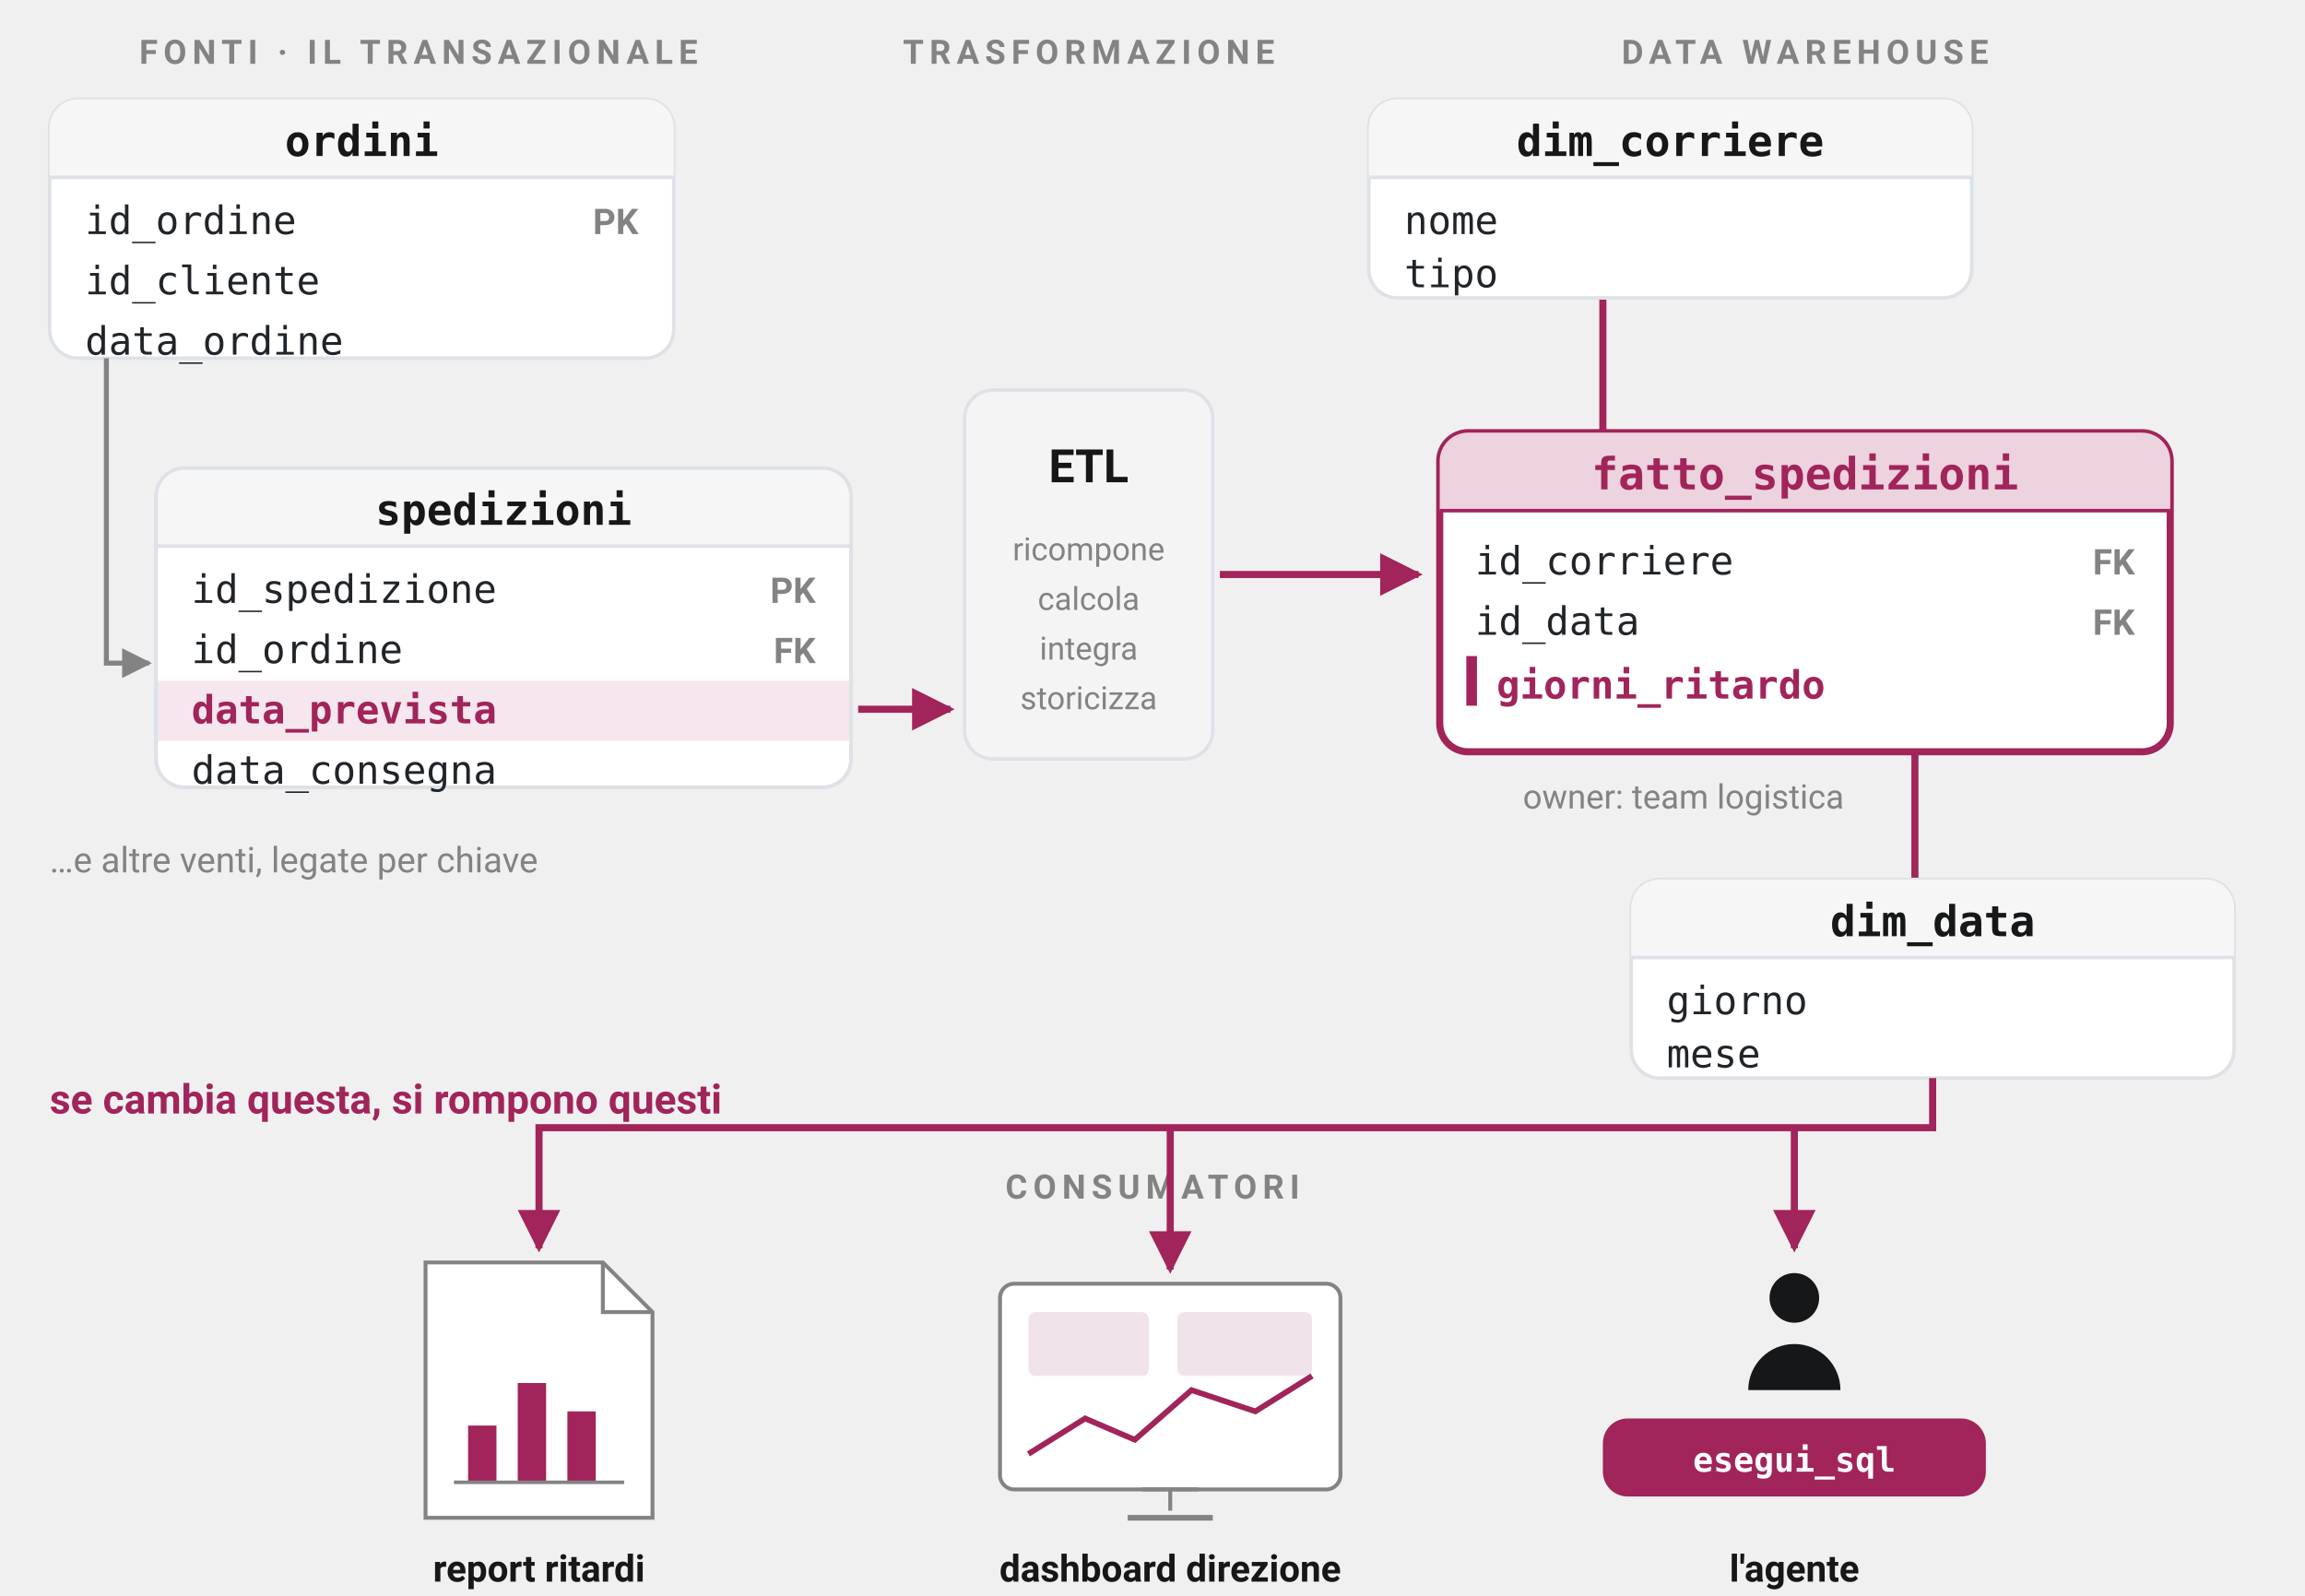
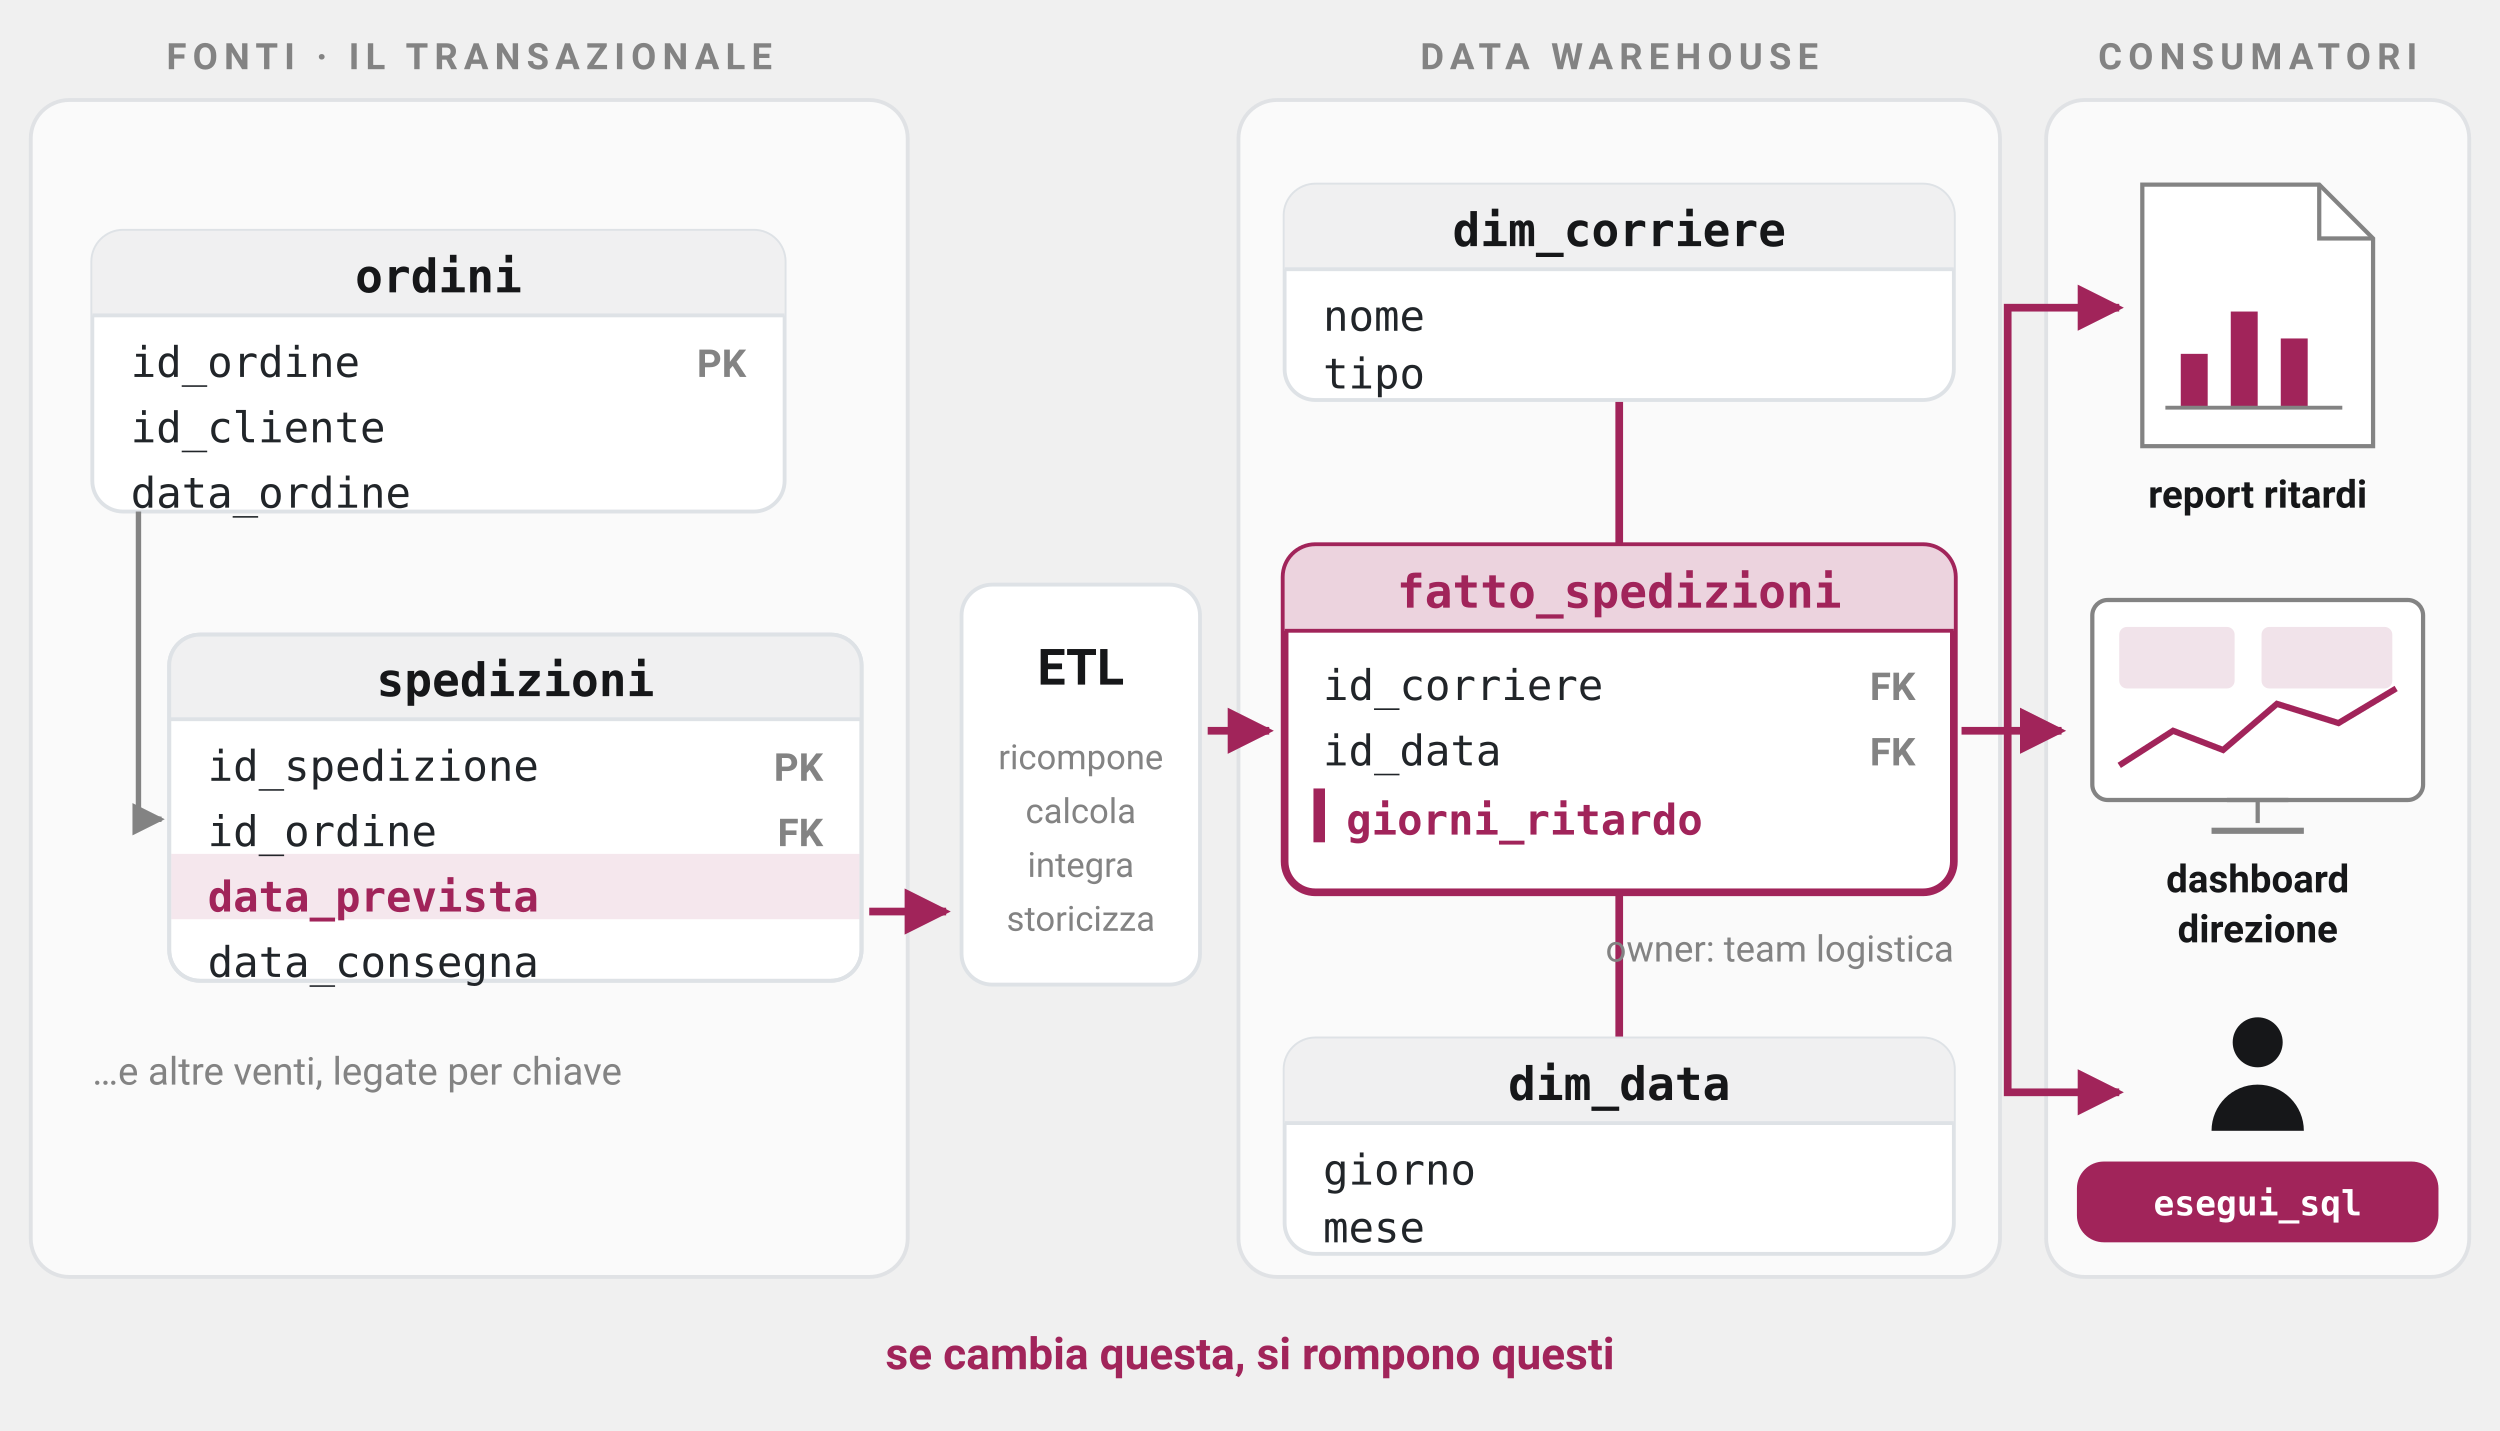
- <svg xmlns="http://www.w3.org/2000/svg" viewBox="0 0 650 450" width="650" height="450" role="img" font-family="Poppins, system-ui, -apple-system, 'Segoe UI', Roboto, sans-serif">
+ <svg xmlns="http://www.w3.org/2000/svg" viewBox="0 0 650 372" width="650" height="372" role="img" font-family="Poppins, system-ui, -apple-system, 'Segoe UI', Roboto, sans-serif">
  <defs>
    <marker id="mb21" viewBox="0 0 10 10" refX="9" refY="5" markerWidth="6" markerHeight="6" orient="auto-start-reverse">
      <path d="M0 0 L10 5 L0 10 z" fill="#a1245a" />
    </marker>
    <marker id="mg21" viewBox="0 0 10 10" refX="9" refY="5" markerWidth="6" markerHeight="6" orient="auto-start-reverse">
      <path d="M0 0 L10 5 L0 10 z" fill="#838383" />
    </marker>
  </defs>
+   <g fill="#fafafa" stroke="#e0e2e5">
+     <rect x="8" y="26" width="228" height="306" rx="10" />
+     <rect x="322" y="26" width="198" height="306" rx="10" />
+     <rect x="532" y="26" width="110" height="306" rx="10" />
+   </g>
  <g text-anchor="middle" font-size="9.5" font-weight="700" letter-spacing="1.6" fill="#838383">
-     <text x="118" y="18">FONTI · IL TRANSAZIONALE</text>
-     <text x="307" y="18">TRASFORMAZIONE</text>
-     <text x="509" y="18">DATA WAREHOUSE</text>
-     <text x="325" y="338">CONSUMATORI</text>
+     <text x="122" y="18">FONTI · IL TRANSAZIONALE</text>
+     <text x="421" y="18">DATA WAREHOUSE</text>
+     <text x="587" y="18">CONSUMATORI</text>
  </g>
  <g id="t-ordini">
-     <rect x="14" y="28" width="176" height="73" rx="8" fill="#ffffff" stroke="#dee2e6" />
-     <path d="M14 36 a8,8 0 0 1 8,-8 h160 a8,8 0 0 1 8,8 v14 h-176 z" fill="#f6f6f6" />
-     <path d="M14 50 h176" stroke="#dee2e6" />
-     <text x="102" y="44" text-anchor="middle" font-family="'SFMono-Regular', Menlo, Monaco, Consolas, monospace" font-size="12" font-weight="700" fill="#161719">ordini</text>
+     <rect x="24" y="60" width="180" height="73" rx="8" fill="#ffffff" stroke="#dee2e6" />
+     <path d="M24 68 a8,8 0 0 1 8,-8 h164 a8,8 0 0 1 8,8 v14 h-180 z" fill="#f0f0f1" />
+     <path d="M24 82 h180" stroke="#dee2e6" />
+     <text x="114" y="76" text-anchor="middle" font-family="'SFMono-Regular', Menlo, Monaco, Consolas, monospace" font-size="12" font-weight="700" fill="#161719">ordini</text>
    <g font-family="'SFMono-Regular', Menlo, Monaco, Consolas, monospace" font-size="11" fill="#212529">
-       <text x="24" y="66">id_ordine</text>
-       <text x="24" y="83">id_cliente</text>
-       <text x="24" y="100">data_ordine</text>
+       <text x="34" y="98">id_ordine</text>
+       <text x="34" y="115">id_cliente</text>
+       <text x="34" y="132">data_ordine</text>
    </g>
-     <text x="180" y="66" text-anchor="end" font-size="10" font-weight="700" fill="#838383">PK</text>
+     <text x="194" y="98" text-anchor="end" font-size="10" font-weight="700" fill="#838383">PK</text>
  </g>
-   <path d="M30 101 V187 H42" fill="none" stroke="#838383" stroke-width="1.4" marker-end="url(#mg21)" />
+   <path d="M36 133 V213 H42" fill="none" stroke="#838383" stroke-width="1.4" marker-end="url(#mg21)" />
  <g id="t-spedizioni">
-     <rect x="44" y="132" width="196" height="90" rx="8" fill="#ffffff" stroke="#dee2e6" />
-     <path d="M44 140 a8,8 0 0 1 8,-8 h180 a8,8 0 0 1 8,8 v14 h-196 z" fill="#f6f6f6" />
-     <rect x="44.5" y="192" width="195" height="17" fill="#ecd3de" opacity="0.55" />
-     <path d="M44 154 h196" stroke="#dee2e6" />
-     <rect x="44" y="132" width="196" height="90" rx="8" fill="none" stroke="#dee2e6" />
-     <text x="142" y="148" text-anchor="middle" font-family="'SFMono-Regular', Menlo, Monaco, Consolas, monospace" font-size="12" font-weight="700" fill="#161719">spedizioni</text>
+     <rect x="44" y="165" width="180" height="90" rx="8" fill="#ffffff" stroke="#dee2e6" />
+     <path d="M44 173 a8,8 0 0 1 8,-8 h164 a8,8 0 0 1 8,8 v14 h-180 z" fill="#f0f0f1" />
+     <rect x="44.5" y="222" width="179" height="17" fill="#ecd3de" opacity="0.55" />
+     <path d="M44 187 h180" stroke="#dee2e6" />
+     <rect x="44" y="165" width="180" height="90" rx="8" fill="none" stroke="#dee2e6" />
+     <text x="134" y="181" text-anchor="middle" font-family="'SFMono-Regular', Menlo, Monaco, Consolas, monospace" font-size="12" font-weight="700" fill="#161719">spedizioni</text>
    <g font-family="'SFMono-Regular', Menlo, Monaco, Consolas, monospace" font-size="11" fill="#212529">
-       <text x="54" y="170">id_spedizione</text>
-       <text x="54" y="187">id_ordine</text>
-       <text x="54" y="204" fill="#a1245a" font-weight="700">data_prevista</text>
-       <text x="54" y="221">data_consegna</text>
+       <text x="54" y="203">id_spedizione</text>
+       <text x="54" y="220">id_ordine</text>
+       <text x="54" y="237" fill="#a1245a" font-weight="700">data_prevista</text>
+       <text x="54" y="254">data_consegna</text>
    </g>
    <g font-size="10" font-weight="700" fill="#838383" text-anchor="end">
-       <text x="230" y="170">PK</text>
-       <text x="230" y="187">FK</text>
+       <text x="214" y="203">PK</text>
+       <text x="214" y="220">FK</text>
    </g>
  </g>
-   <text x="14" y="246" font-size="10" fill="#838383">…e altre venti, legate per chiave</text>
-   <rect x="272" y="110" width="70" height="104" rx="8" fill="#f4f4f5" stroke="#dee2e6" />
-   <text x="307" y="136" text-anchor="middle" font-size="13" font-weight="700" fill="#161719">ETL</text>
+   <text x="24" y="282" font-size="10" fill="#838383">…e altre venti, legate per chiave</text>
+   <rect x="250" y="152" width="62" height="104" rx="8" fill="#ffffff" stroke="#dee2e6" />
+   <text x="281" y="178" text-anchor="middle" font-size="13" font-weight="700" fill="#161719">ETL</text>
  <g text-anchor="middle" font-size="9" fill="#838383">
-     <text x="307" y="158">ricompone</text>
-     <text x="307" y="172">calcola</text>
-     <text x="307" y="186">integra</text>
-     <text x="307" y="200">storicizza</text>
+     <text x="281" y="200">ricompone</text>
+     <text x="281" y="214">calcola</text>
+     <text x="281" y="228">integra</text>
+     <text x="281" y="242">storicizza</text>
  </g>
  <g stroke="#a1245a" stroke-width="2" fill="none">
-     <path d="M452 84 V122" />
-     <path d="M540 212 V248" />
+     <path d="M421 104 V142" />
+     <path d="M421 232 V270" />
  </g>
  <g id="dim-corriere">
-     <rect x="386" y="28" width="170" height="56" rx="8" fill="#ffffff" stroke="#dee2e6" />
-     <path d="M386 36 a8,8 0 0 1 8,-8 h154 a8,8 0 0 1 8,8 v14 h-170 z" fill="#f6f6f6" />
-     <path d="M386 50 h170" stroke="#dee2e6" />
-     <text x="471" y="44" text-anchor="middle" font-family="'SFMono-Regular', Menlo, Monaco, Consolas, monospace" font-size="12" font-weight="700" fill="#161719">dim_corriere</text>
+     <rect x="334" y="48" width="174" height="56" rx="8" fill="#ffffff" stroke="#dee2e6" />
+     <path d="M334 56 a8,8 0 0 1 8,-8 h158 a8,8 0 0 1 8,8 v14 h-174 z" fill="#f0f0f1" />
+     <path d="M334 70 h174" stroke="#dee2e6" />
+     <text x="421" y="64" text-anchor="middle" font-family="'SFMono-Regular', Menlo, Monaco, Consolas, monospace" font-size="12" font-weight="700" fill="#161719">dim_corriere</text>
    <g font-family="'SFMono-Regular', Menlo, Monaco, Consolas, monospace" font-size="11" fill="#212529">
-       <text x="396" y="66">nome</text>
-       <text x="396" y="81">tipo</text>
+       <text x="344" y="86">nome</text>
+       <text x="344" y="101">tipo</text>
    </g>
  </g>
  <g id="fatto">
-     <rect x="406" y="122" width="206" height="90" rx="8" fill="#ffffff" stroke="#a1245a" stroke-width="2" />
-     <path d="M406 130 a8,8 0 0 1 8,-8 h190 a8,8 0 0 1 8,8 v14 h-206 z" fill="#ecd3de" />
-     <path d="M406 144 h206" stroke="#a1245a" />
-     <text x="509" y="138" text-anchor="middle" font-family="'SFMono-Regular', Menlo, Monaco, Consolas, monospace" font-size="12.5" font-weight="700" fill="#a1245a">fatto_spedizioni</text>
-     <path d="M415 185 V199" stroke="#a1245a" stroke-width="3" />
+     <rect x="334" y="142" width="174" height="90" rx="8" fill="#ffffff" stroke="#a1245a" stroke-width="2" />
+     <path d="M334 150 a8,8 0 0 1 8,-8 h158 a8,8 0 0 1 8,8 v14 h-174 z" fill="#ecd3de" />
+     <path d="M334 164 h174" stroke="#a1245a" />
+     <text x="421" y="158" text-anchor="middle" font-family="'SFMono-Regular', Menlo, Monaco, Consolas, monospace" font-size="12" font-weight="700" fill="#a1245a">fatto_spedizioni</text>
+     <path d="M343 205 V219" stroke="#a1245a" stroke-width="3" />
    <g font-family="'SFMono-Regular', Menlo, Monaco, Consolas, monospace" font-size="11">
-       <text x="416" y="162" fill="#212529">id_corriere</text>
-       <text x="416" y="179" fill="#212529">id_data</text>
-       <text x="422" y="197" fill="#a1245a" font-weight="700">giorni_ritardo</text>
+       <text x="344" y="182" fill="#212529">id_corriere</text>
+       <text x="344" y="199" fill="#212529">id_data</text>
+       <text x="350" y="217" fill="#a1245a" font-weight="700">giorni_ritardo</text>
    </g>
    <g font-size="10" font-weight="700" fill="#838383" text-anchor="end">
-       <text x="602" y="162">FK</text>
-       <text x="602" y="179">FK</text>
+       <text x="498" y="182">FK</text>
+       <text x="498" y="199">FK</text>
    </g>
  </g>
-   <text x="520" y="228" text-anchor="end" font-size="9.5" fill="#838383">owner: team logistica</text>
+   <text x="508" y="250" text-anchor="end" font-size="9.5" fill="#838383">owner: team logistica</text>
  <g id="dim-data">
-     <rect x="460" y="248" width="170" height="56" rx="8" fill="#ffffff" stroke="#dee2e6" />
-     <path d="M460 256 a8,8 0 0 1 8,-8 h154 a8,8 0 0 1 8,8 v14 h-170 z" fill="#f6f6f6" />
-     <path d="M460 270 h170" stroke="#dee2e6" />
-     <text x="545" y="264" text-anchor="middle" font-family="'SFMono-Regular', Menlo, Monaco, Consolas, monospace" font-size="12" font-weight="700" fill="#161719">dim_data</text>
+     <rect x="334" y="270" width="174" height="56" rx="8" fill="#ffffff" stroke="#dee2e6" />
+     <path d="M334 278 a8,8 0 0 1 8,-8 h158 a8,8 0 0 1 8,8 v14 h-174 z" fill="#f0f0f1" />
+     <path d="M334 292 h174" stroke="#dee2e6" />
+     <text x="421" y="286" text-anchor="middle" font-family="'SFMono-Regular', Menlo, Monaco, Consolas, monospace" font-size="12" font-weight="700" fill="#161719">dim_data</text>
    <g font-family="'SFMono-Regular', Menlo, Monaco, Consolas, monospace" font-size="11" fill="#212529">
-       <text x="470" y="286">giorno</text>
-       <text x="470" y="301">mese</text>
+       <text x="344" y="308">giorno</text>
+       <text x="344" y="323">mese</text>
    </g>
  </g>
+   <g transform="translate(557,48)">
+     <path d="M0 0 H46 L60 14 V68 H0 Z" fill="#ffffff" stroke="#838383" stroke-width="1.1" />
+     <path d="M46 0 V14 H60" fill="none" stroke="#838383" stroke-width="1.1" />
+     <g fill="#a1245a">
+       <rect x="10" y="44" width="7" height="14" />
+       <rect x="23" y="33" width="7" height="25" />
+       <rect x="36" y="40" width="7" height="18" />
+     </g>
+     <path d="M6 58 H52" stroke="#838383" stroke-width="1" />
+   </g>
+   <text x="587" y="132" text-anchor="middle" font-size="10" font-weight="600" fill="#161719">report ritardi</text>
+   <g transform="translate(544,156)">
+     <rect x="0" y="0" width="86" height="52" rx="4" fill="#ffffff" stroke="#838383" stroke-width="1.1" />
+     <rect x="7" y="7" width="30" height="16" rx="2" fill="#f1e3ea" />
+     <rect x="44" y="7" width="34" height="16" rx="2" fill="#f1e3ea" />
+     <path d="M7 43 L21 34 L34 39 L48 27 L64 32 L79 23" fill="none" stroke="#a1245a" stroke-width="1.6" />
+     <path d="M35 52 H51 M43 52 V58" fill="none" stroke="#838383" stroke-width="1.1" />
+     <path d="M31 60 H55" fill="none" stroke="#838383" stroke-width="1.6" />
+   </g>
+   <text x="587" y="232" text-anchor="middle" font-size="10" font-weight="600" fill="#161719">dashboard</text>
+   <text x="587" y="245" text-anchor="middle" font-size="10" font-weight="600" fill="#161719">direzione</text>
+   <g transform="translate(587,262)">
+     <circle cx="0" cy="9" r="6.5" fill="#161719" />
+     <path d="M-12 32 A12 12 0 0 1 12 32 Z" fill="#161719" />
+   </g>
+   <rect x="540" y="302" width="94" height="21" rx="7" fill="#a1245a" />
+   <text x="587" y="316" text-anchor="middle" font-family="'SFMono-Regular', Menlo, Monaco, Consolas, monospace" font-size="9" font-weight="700" fill="#ffffff">esegui_sql</text>
  <g stroke="#a1245a" stroke-width="2" fill="none" marker-end="url(#mb21)">
-     <path d="M242 200 H268" />
-     <path d="M344 162 H400" />
-     <path d="M545 304 V318 H152 V352" />
-     <path d="M330 318 V358" />
-     <path d="M506 318 V352" />
+     <path d="M226 237 H246" />
+     <path d="M314 190 H330" />
+     <path d="M510 190 H536" />
+     <path d="M522 190 V80 H551" />
+     <path d="M522 190 V284 H551" />
  </g>
-   <text x="14" y="314" font-size="11.5" font-weight="700" fill="#a1245a">se cambia questa, si rompono questi</text>
-   <g transform="translate(120,356)">
-     <path d="M0 0 H50 L64 14 V72 H0 Z" fill="#ffffff" stroke="#838383" stroke-width="1.1" />
-     <path d="M50 0 V14 H64" fill="none" stroke="#838383" stroke-width="1.1" />
-     <g fill="#a1245a">
-       <rect x="12" y="46" width="8" height="16" />
-       <rect x="26" y="34" width="8" height="28" />
-       <rect x="40" y="42" width="8" height="20" />
-     </g>
-     <path d="M8 62 H56" stroke="#838383" stroke-width="1" />
-   </g>
-   <text x="152" y="446" text-anchor="middle" font-size="10.5" font-weight="600" fill="#161719">report ritardi</text>
-   <g transform="translate(282,362)">
-     <rect x="0" y="0" width="96" height="58" rx="4" fill="#ffffff" stroke="#838383" stroke-width="1.1" />
-     <rect x="8" y="8" width="34" height="18" rx="2" fill="#f1e3ea" />
-     <rect x="50" y="8" width="38" height="18" rx="2" fill="#f1e3ea" />
-     <path d="M8 48 L24 38 L38 44 L54 30 L72 36 L88 26" fill="none" stroke="#a1245a" stroke-width="1.6" />
-     <path d="M40 58 H56 M48 58 V64" fill="none" stroke="#838383" stroke-width="1.1" />
-     <path d="M36 66 H60" fill="none" stroke="#838383" stroke-width="1.6" />
-   </g>
-   <text x="330" y="446" text-anchor="middle" font-size="10.5" font-weight="600" fill="#161719">dashboard direzione</text>
-   <g transform="translate(506,356)">
-     <circle cx="0" cy="10" r="7" fill="#161719" />
-     <path d="M-13 36 A13 13 0 0 1 13 36 Z" fill="#161719" />
-   </g>
-   <rect x="452" y="400" width="108" height="22" rx="7" fill="#a1245a" />
-   <text x="506" y="415" text-anchor="middle" font-family="'SFMono-Regular', Menlo, Monaco, Consolas, monospace" font-size="9.5" font-weight="700" fill="#ffffff">esegui_sql</text>
-   <text x="506" y="446" text-anchor="middle" font-size="10.5" font-weight="600" fill="#161719">l'agente</text>
+   <text x="325" y="356" text-anchor="middle" font-size="11.5" font-weight="700" fill="#a1245a">se cambia questa, si rompono questi</text>
</svg>
